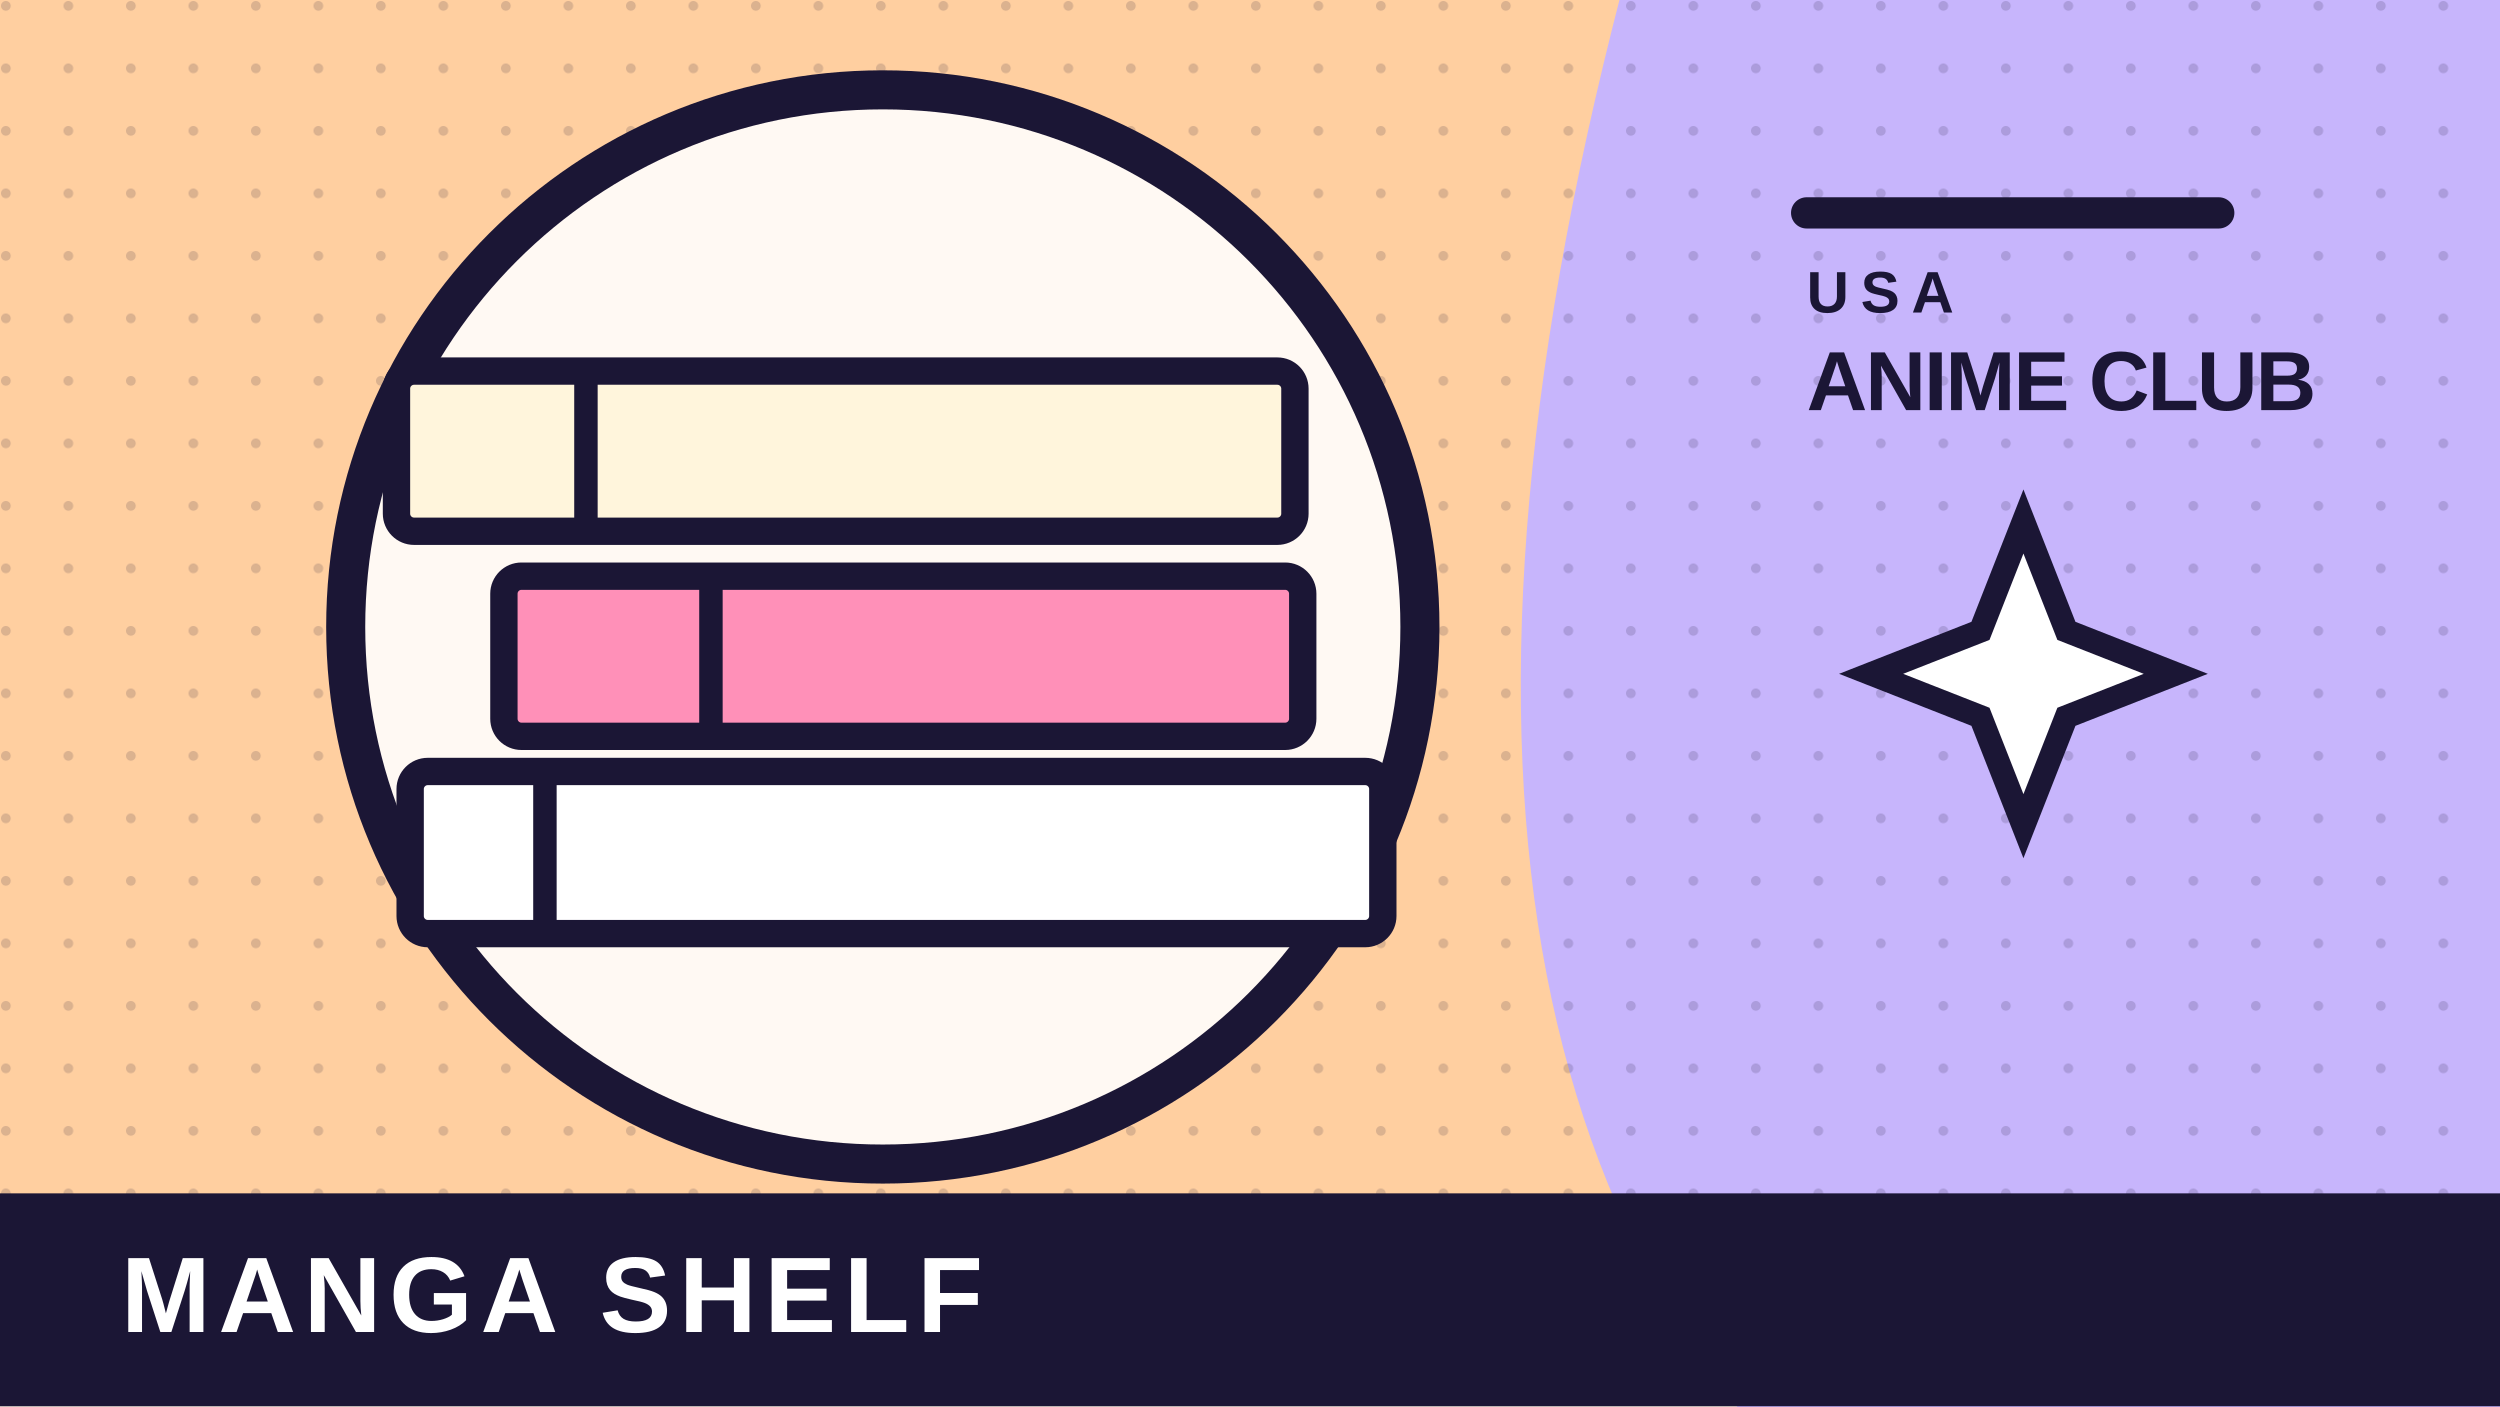
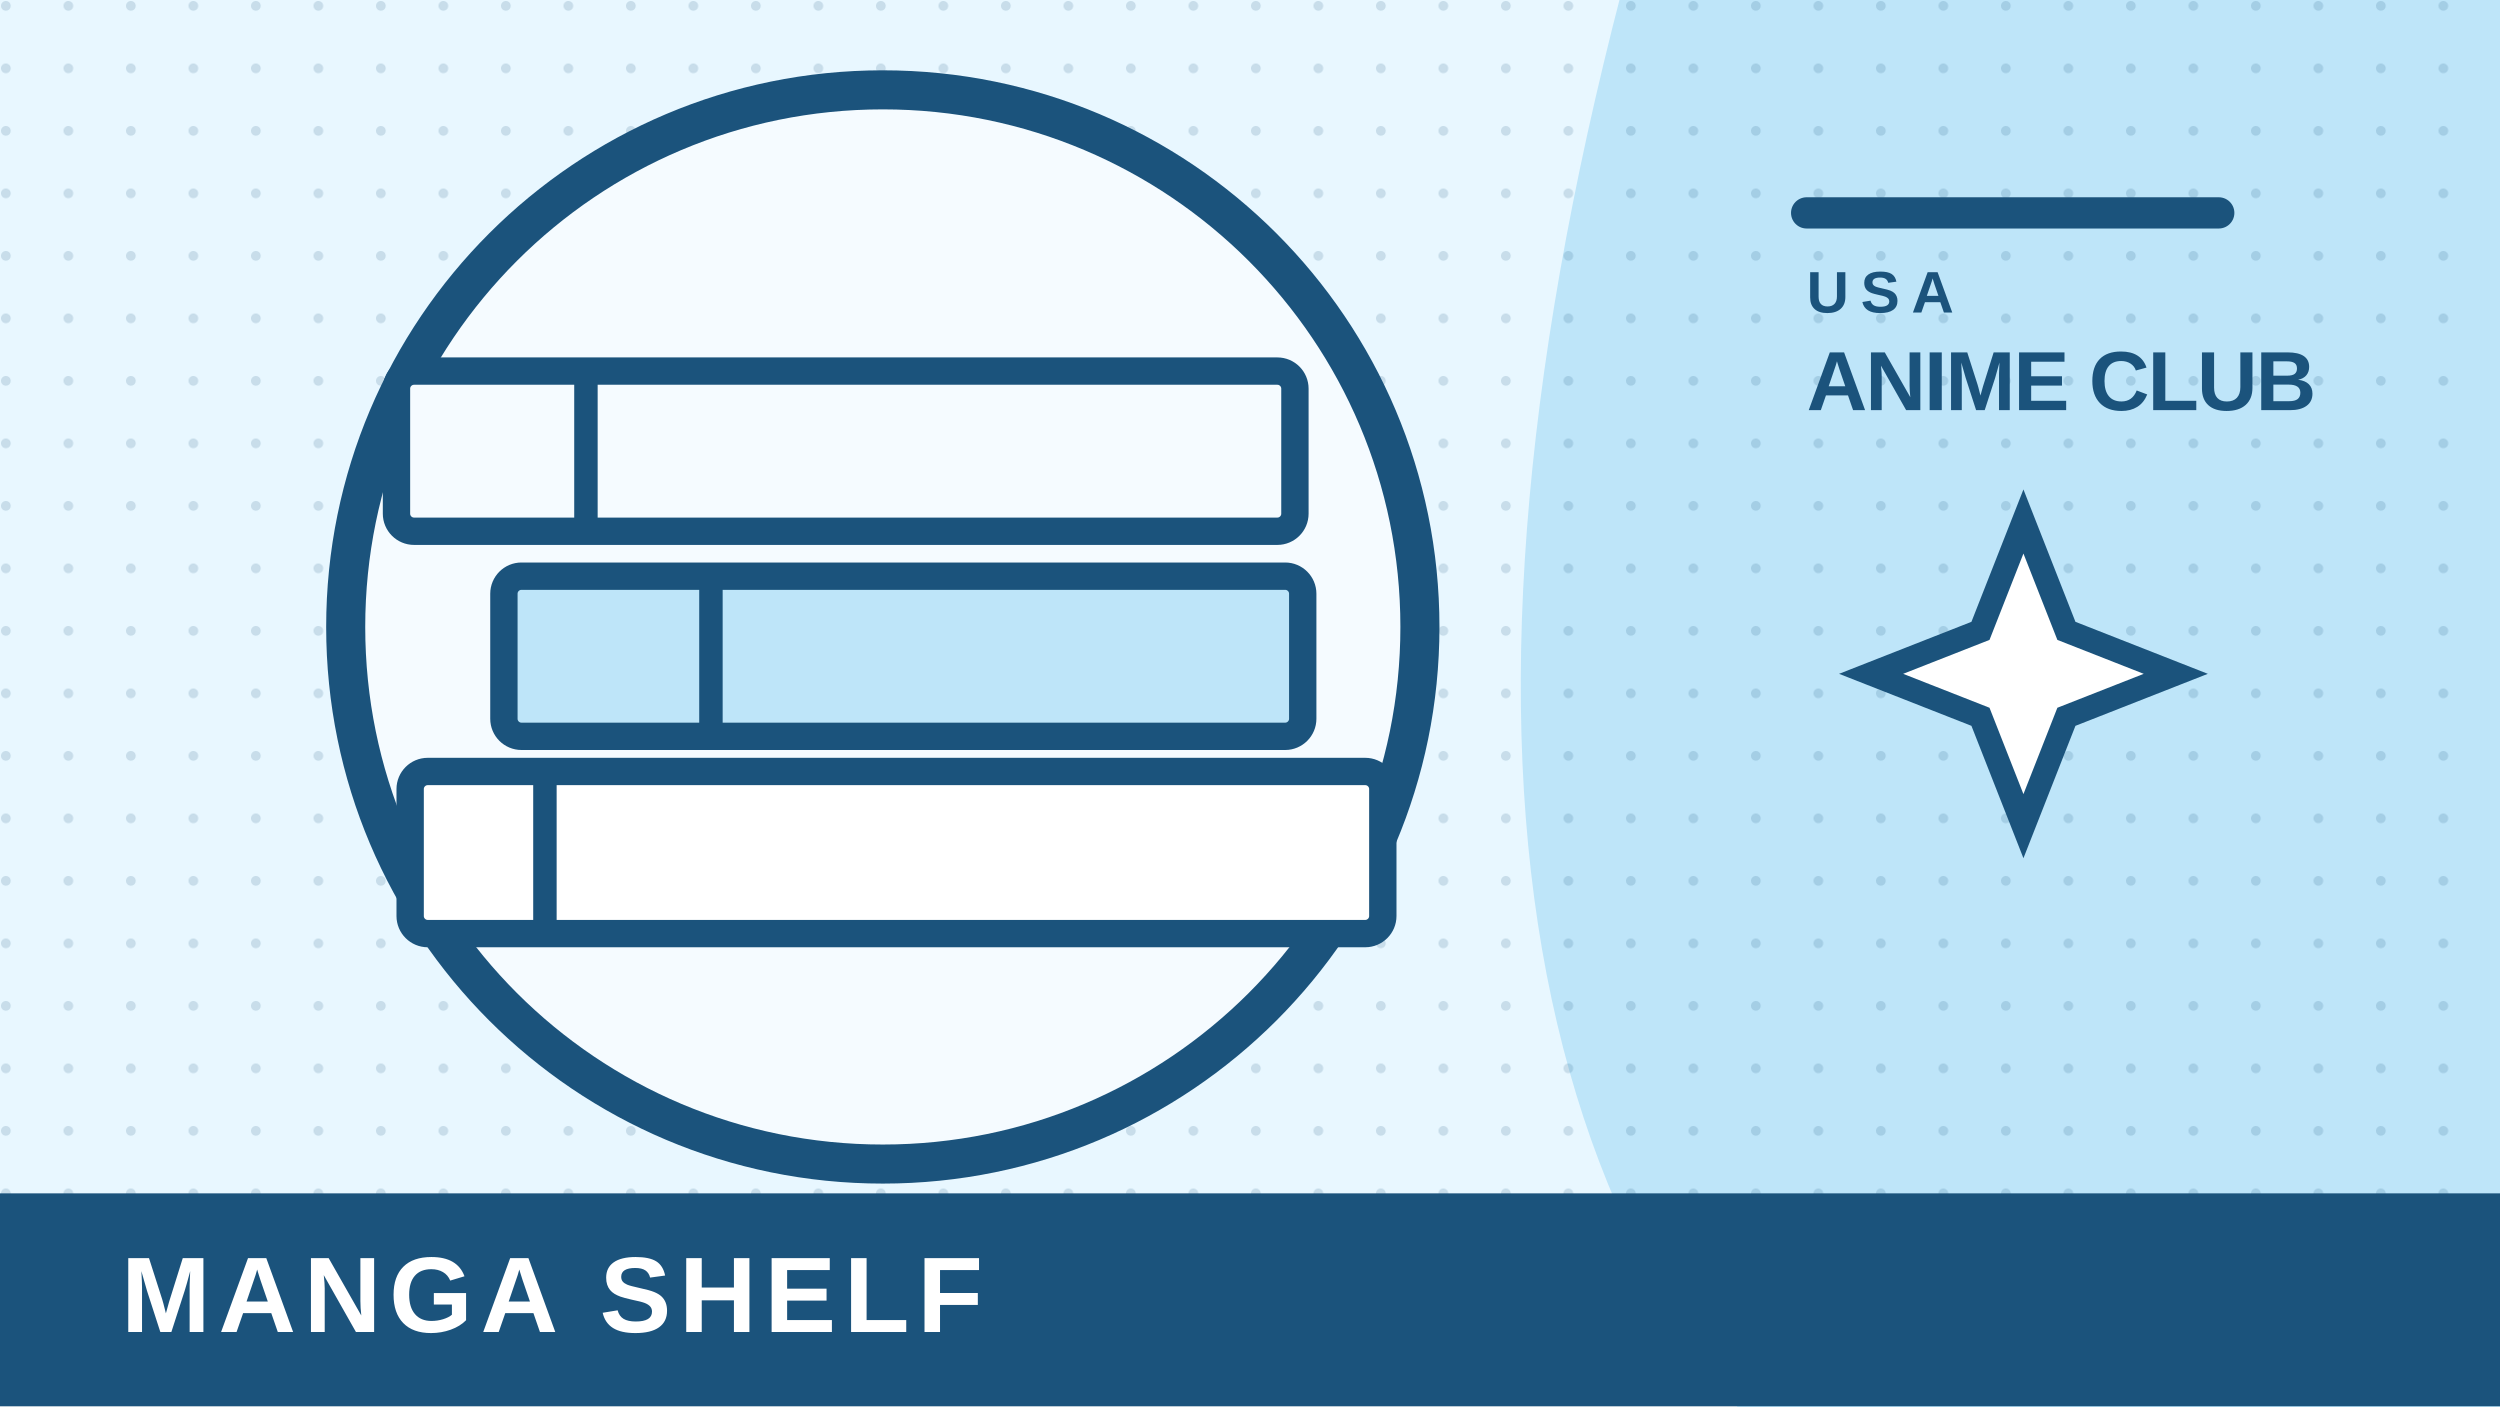
<svg xmlns="http://www.w3.org/2000/svg" viewBox="0 0 1280 720" role="img" aria-labelledby="t d">
  <defs>
    <pattern id="p" width="32" height="32" patternUnits="userSpaceOnUse">
-       <circle cx="3" cy="3" r="2.5" fill="#1b1635" opacity=".16" />
+       <circle cx="3" cy="3" r="2.5" fill="#1b537c" opacity=".16" />
    </pattern>
  </defs>
-   <rect width="1280" height="720" fill="#ffcfa0" />
-   <path d="M870-140h590v900H925Q663 500 870-140Z" fill="#c7b5fc" />
+   <rect width="1280" height="720" fill="#e8f7ff" />
+   <path d="M870-140h590v900H925Q663 500 870-140Z" fill="#bee5f9" />
  <rect width="1280" height="720" fill="url(#p)" />
-   <circle cx="452" cy="321" r="275" fill="#fff9f3" stroke="#1b1635" stroke-width="20" />
+   <circle cx="452" cy="321" r="275" fill="#f5fbff" stroke="#1b537c" stroke-width="20" />
  <g transform="translate(-8 0) scale(1.0)">
-     <rect x="218" y="395" width="498" height="83" rx="9" fill="#fff" stroke="#1b1635" stroke-width="14" />
-     <rect x="266" y="295" width="409" height="82" rx="9" fill="#ff90b8" stroke="#1b1635" stroke-width="14" />
-     <rect x="211" y="190" width="460" height="82" rx="9" fill="#fff5dc" stroke="#1b1635" stroke-width="14" />
-     <path d="M308 190v82m64 23v82m-85 18v83" stroke="#1b1635" stroke-width="12" />
+     <rect x="218" y="395" width="498" height="83" rx="9" fill="#fff" stroke="#1b537c" stroke-width="14" />
+     <rect x="266" y="295" width="409" height="82" rx="9" fill="#bee5f9" stroke="#1b537c" stroke-width="14" />
+     <rect x="211" y="190" width="460" height="82" rx="9" fill="#f5fbff" stroke="#1b537c" stroke-width="14" />
+     <path d="M308 190v82m64 23v82m-85 18v83" stroke="#1b537c" stroke-width="12" />
  </g>
-   <path d="M925 109h211" stroke="#1b1635" stroke-width="16" stroke-linecap="round" />
-   <text x="925" y="160" fill="#1b1635" font-family="Arial,sans-serif" font-size="30" font-weight="900" letter-spacing="6">USA</text>
-   <text x="925" y="210" fill="#1b1635" font-family="Arial,sans-serif" font-size="43" font-weight="900" letter-spacing="-1">ANIME CLUB</text>
-   <path d="m1036 267 22 56 56 22-56 22-22 56-22-56-56-22 56-22Z" fill="#fff" stroke="#1b1635" stroke-width="12" />
-   <rect y="611" width="1280" height="109" fill="#1b1635" />
+   <path d="M925 109h211" stroke="#1b537c" stroke-width="16" stroke-linecap="round" />
+   <text x="925" y="160" fill="#1b537c" font-family="Arial,sans-serif" font-size="30" font-weight="900" letter-spacing="6">USA</text>
+   <text x="925" y="210" fill="#1b537c" font-family="Arial,sans-serif" font-size="43" font-weight="900" letter-spacing="-1">ANIME CLUB</text>
+   <path d="m1036 267 22 56 56 22-56 22-22 56-22-56-56-22 56-22Z" fill="#fff" stroke="#1b537c" stroke-width="12" />
+   <rect y="611" width="1280" height="109" fill="#1b537c" />
  <text x="62" y="682" font-family="Arial,sans-serif" font-size="55" font-weight="900" letter-spacing="4" fill="#fff">MANGA SHELF</text>
</svg>
